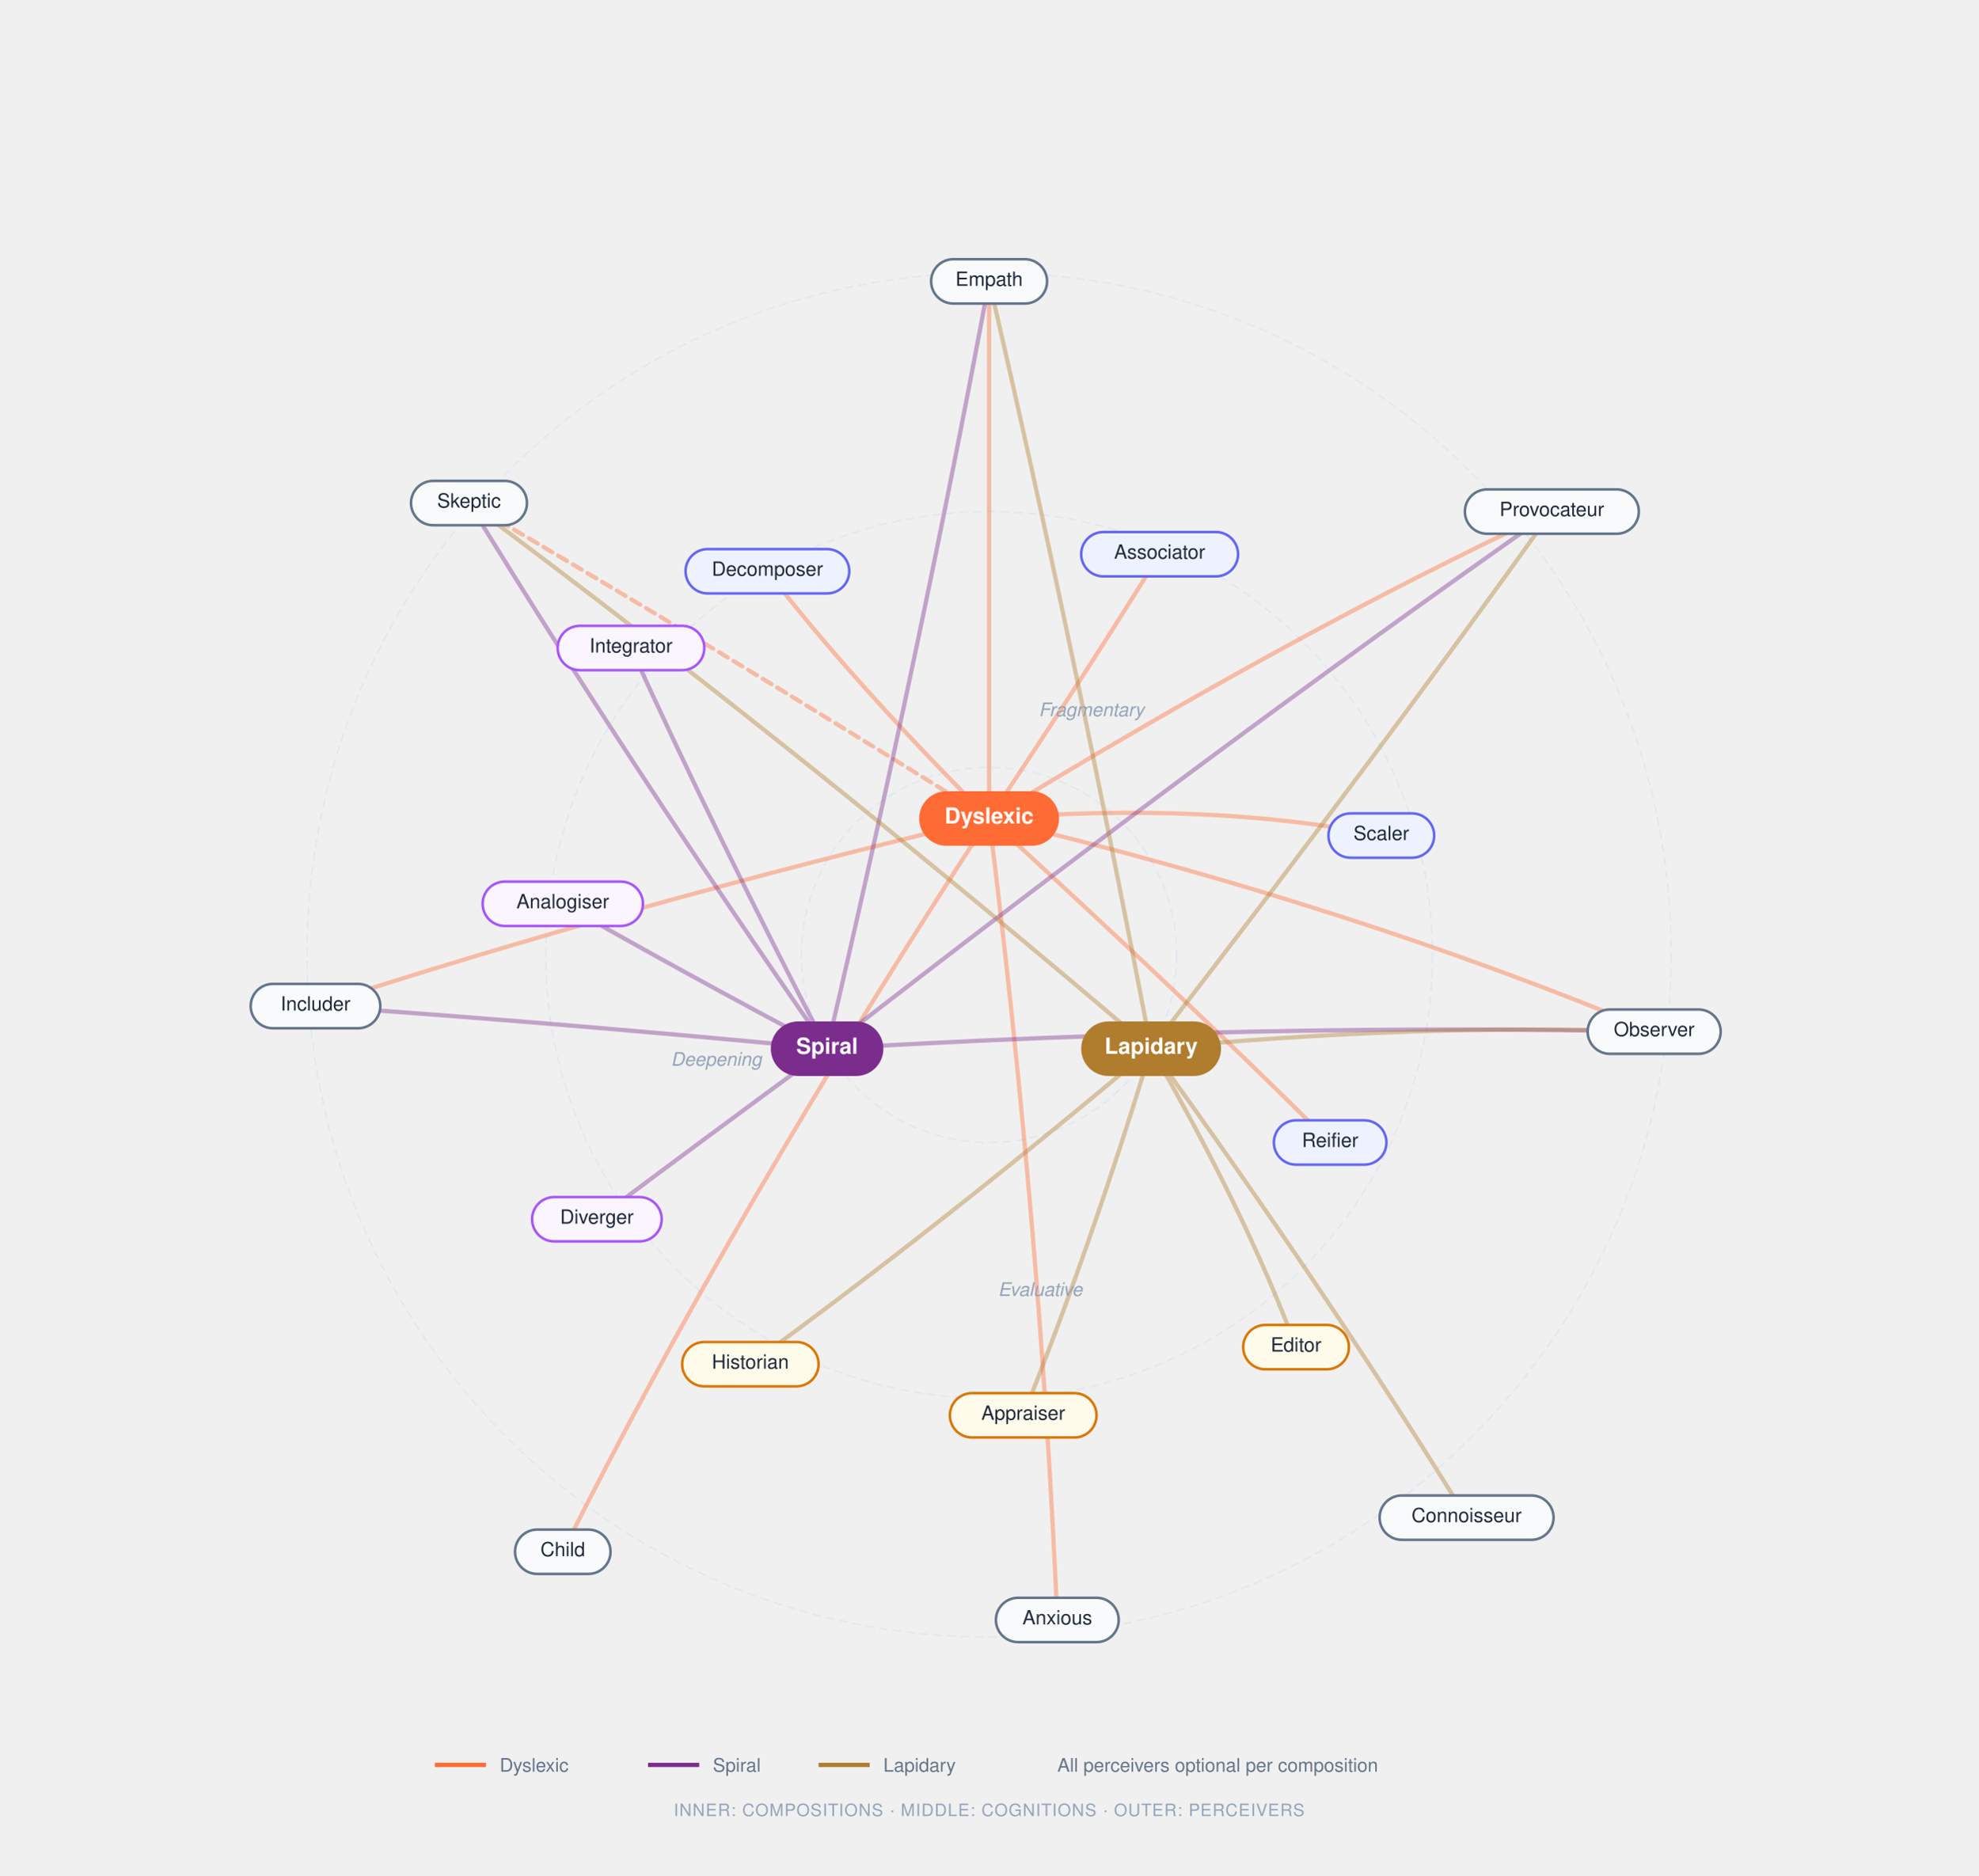
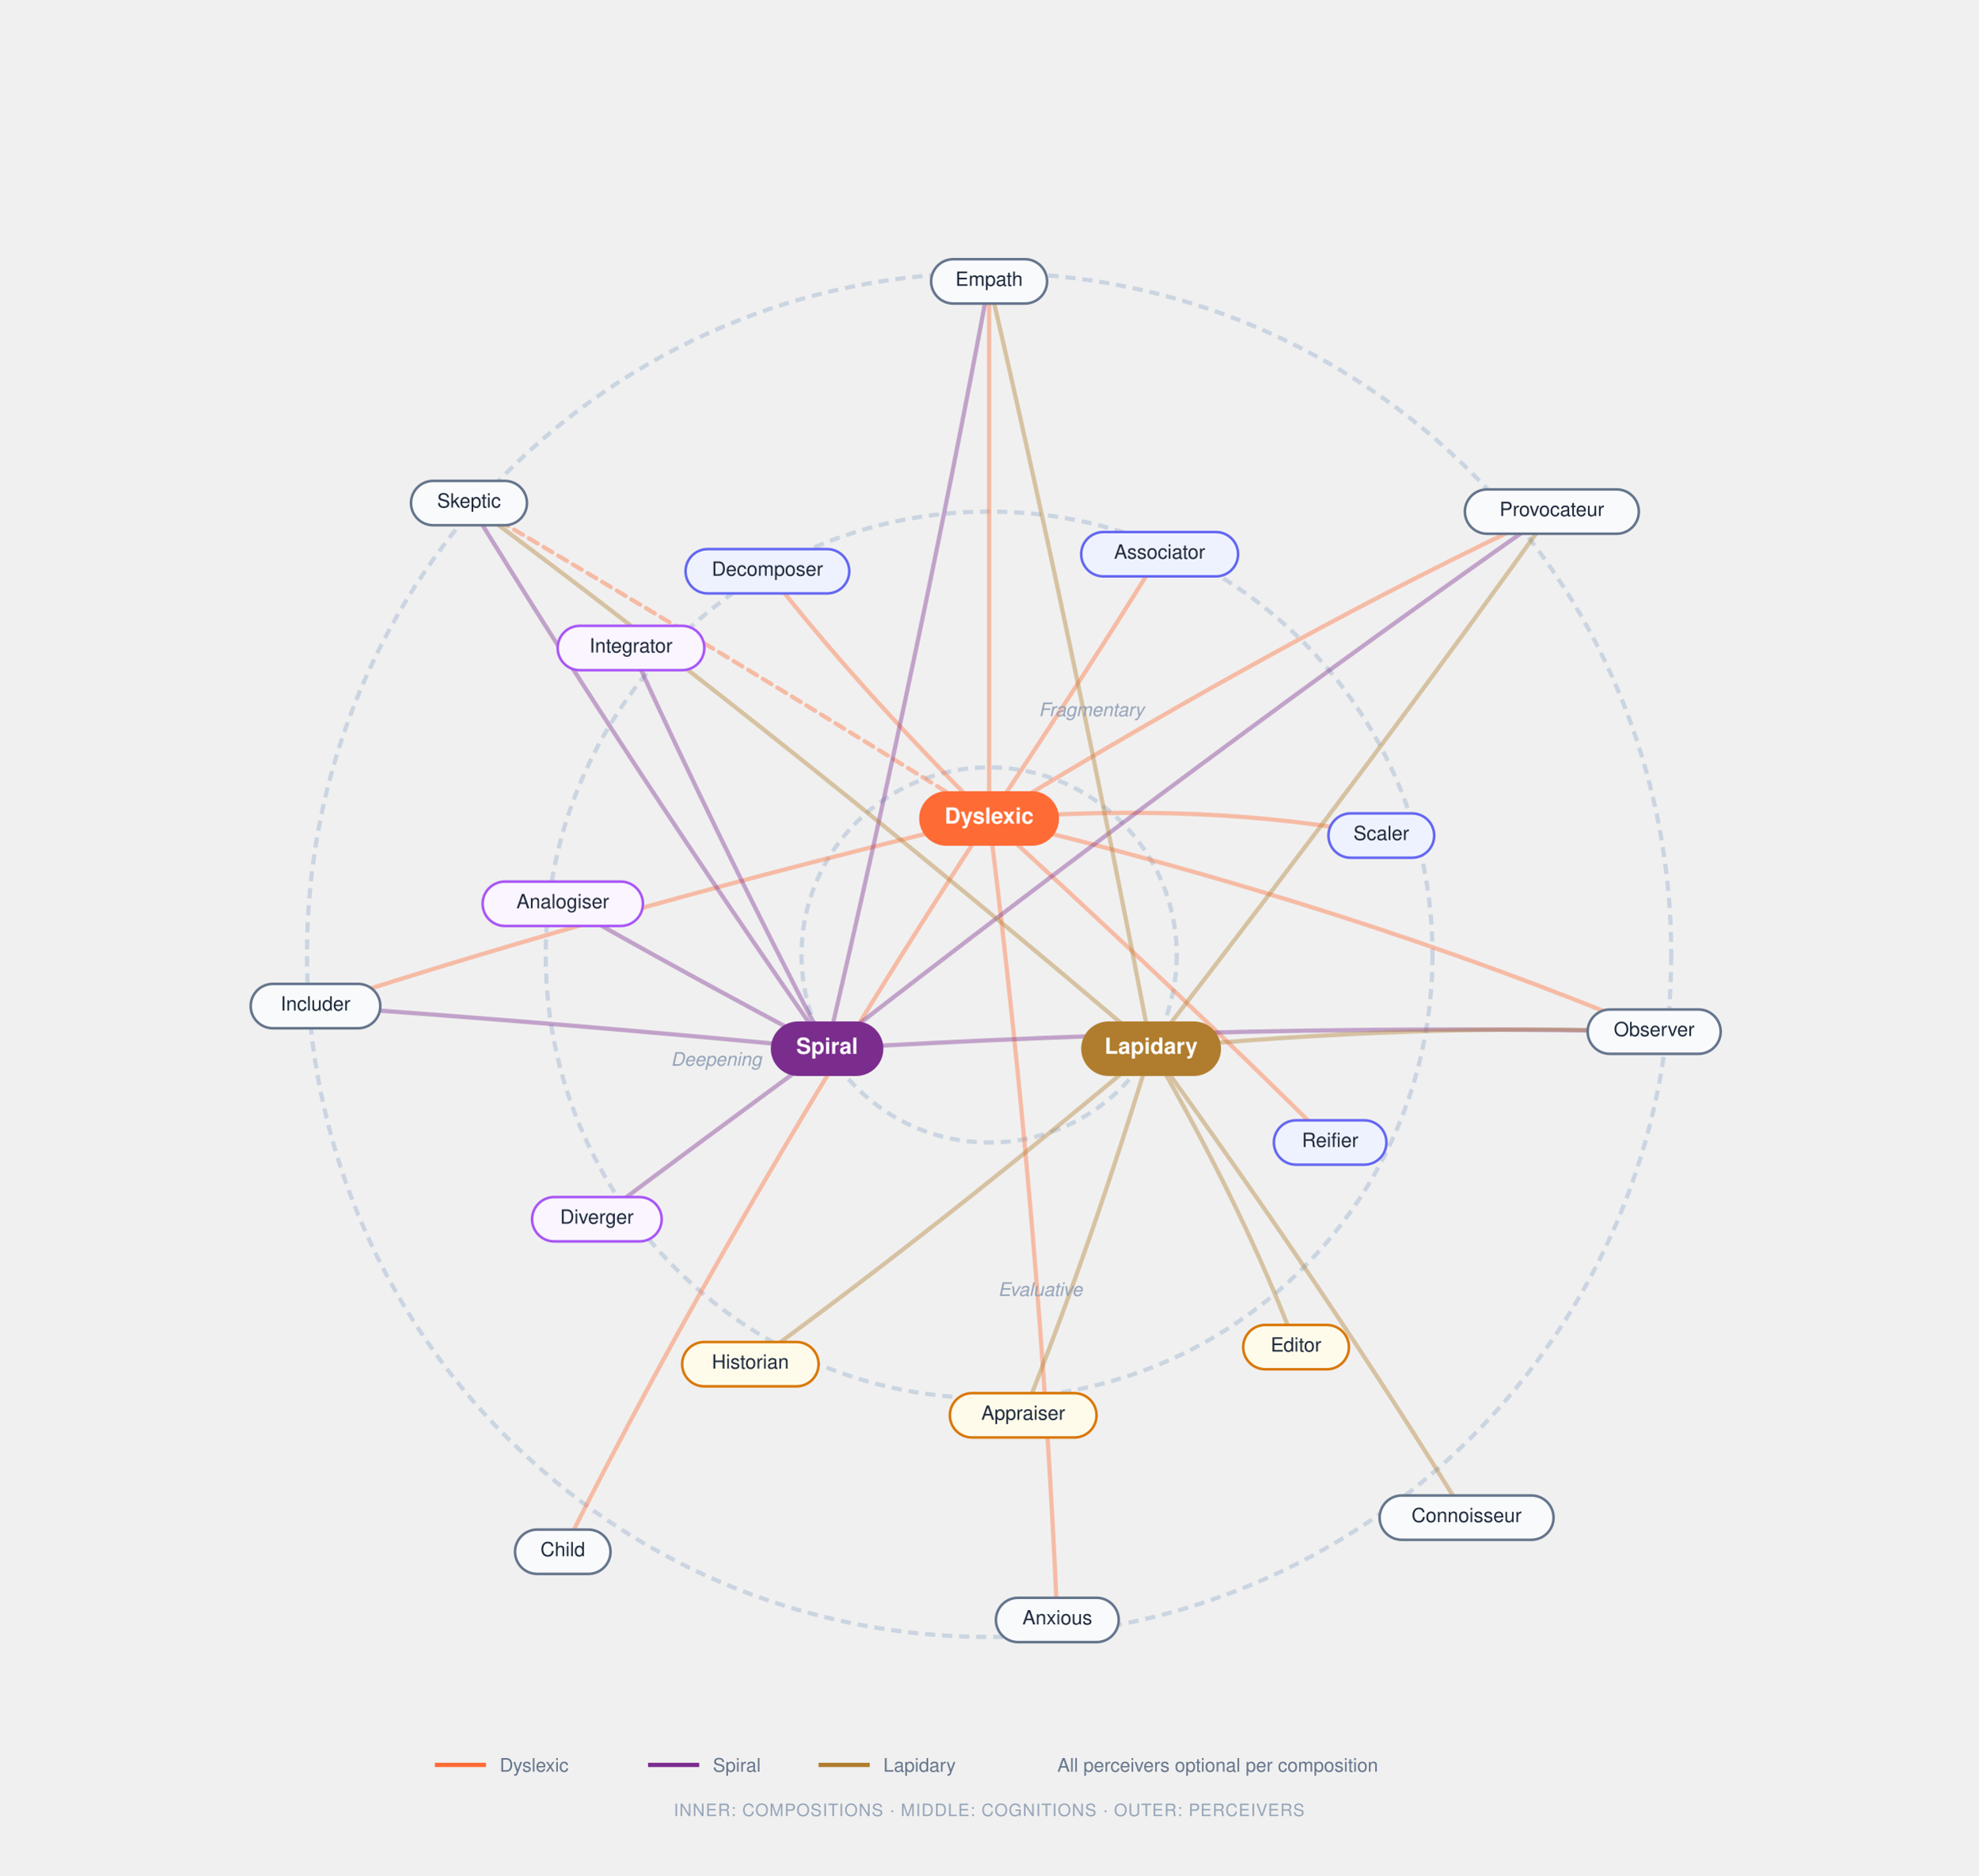
<svg xmlns="http://www.w3.org/2000/svg" viewBox="-80 -60 1160 1100">
  <style>
    text { font-family: -apple-system, 'Segoe UI', Helvetica, Arial, sans-serif; }
    .comp-text { font-size: 13px; font-weight: 600; fill: #fff; }
    .node-text { font-size: 11.5px; font-weight: 500; fill: #1e293b; }
    .group-label { font-size: 11px; font-style: italic; fill: #94a3b8; }
    .legend-text { font-size: 11px; fill: #64748b; }
    .ring-label { font-size: 10px; fill: #94a3b8; letter-spacing: 0.5px; }
  </style>
-   <circle cx="500" cy="500" r="110" fill="none" stroke="#e2e8f0" stroke-width="1" stroke-dasharray="5 3" />
-   <circle cx="500" cy="500" r="260" fill="none" stroke="#e2e8f0" stroke-width="1" stroke-dasharray="5 3" />
-   <circle cx="500" cy="500" r="400" fill="none" stroke="#e2e8f0" stroke-width="1" stroke-dasharray="5 3" />
+   <circle cx="500" cy="500" r="110" fill="none" stroke="#cbd5e1" stroke-width="2.5" stroke-dasharray="6 4" />
+   <circle cx="500" cy="500" r="260" fill="none" stroke="#cbd5e1" stroke-width="2.5" stroke-dasharray="6 4" />
+   <circle cx="500" cy="500" r="400" fill="none" stroke="#cbd5e1" stroke-width="2.5" stroke-dasharray="6 4" />
  <g fill="none" stroke-width="2.5" stroke-linecap="round">
    <g stroke="#ff6b35" opacity="0.4">
      <path d="M500,420 Q420,340 370,275" />
      <path d="M500,420 Q560,330 600,265" />
      <path d="M500,420 Q630,410 730,430" />
      <path d="M500,420 Q620,530 700,610" />
      <path d="M500,420 Q500,260 500,105" />
      <path d="M500,420 Q680,310 830,240" />
      <path d="M500,420 Q710,470 890,545" />
      <path d="M500,420 Q530,660 540,890" />
      <path d="M500,420 Q350,650 250,850" />
      <path d="M500,420 Q290,470 105,530" />
      <path d="M500,420 Q340,320 195,235" stroke-dasharray="6 4" />
    </g>
    <g stroke="#7b2d8e" opacity="0.4">
      <path d="M405,555 Q330,610 270,655" />
      <path d="M405,555 Q320,510 250,470" />
      <path d="M405,555 Q340,430 290,320" />
      <path d="M405,555 Q460,320 500,105" />
      <path d="M405,555 Q630,380 830,240" />
      <path d="M405,555 Q660,540 890,545" />
      <path d="M405,555 Q290,390 195,235" />
      <path d="M405,555 Q250,540 105,530" />
    </g>
    <g stroke="#b07d2e" opacity="0.4">
      <path d="M595,555 Q650,650 680,730" />
      <path d="M595,555 Q560,670 520,770" />
      <path d="M595,555 Q470,660 360,740" />
      <path d="M595,555 Q550,320 500,105" />
      <path d="M595,555 Q700,700 780,830" />
      <path d="M595,555 Q730,380 830,240" />
      <path d="M595,555 Q750,540 890,545" />
      <path d="M595,555 Q390,380 195,235" />
    </g>
  </g>
  <text class="group-label" x="560" y="360" text-anchor="middle">Fragmentary</text>
  <text class="group-label" x="340" y="565" text-anchor="middle">Deepening</text>
  <text class="group-label" x="530" y="700" text-anchor="middle">Evaluative</text>
  <g>
    <rect x="466" y="92" width="68" height="26" rx="13" fill="#f8fafc" stroke="#64748b" stroke-width="1.5" />
    <text class="node-text" x="500" y="105" text-anchor="middle" dominant-baseline="central">Empath</text>
    <rect x="779" y="227" width="102" height="26" rx="13" fill="#f8fafc" stroke="#64748b" stroke-width="1.5" />
    <text class="node-text" x="830" y="240" text-anchor="middle" dominant-baseline="central">Provocateur</text>
    <rect x="851" y="532" width="78" height="26" rx="13" fill="#f8fafc" stroke="#64748b" stroke-width="1.5" />
    <text class="node-text" x="890" y="545" text-anchor="middle" dominant-baseline="central">Observer</text>
    <rect x="729" y="817" width="102" height="26" rx="13" fill="#f8fafc" stroke="#64748b" stroke-width="1.5" />
    <text class="node-text" x="780" y="830" text-anchor="middle" dominant-baseline="central">Connoisseur</text>
    <rect x="504" y="877" width="72" height="26" rx="13" fill="#f8fafc" stroke="#64748b" stroke-width="1.5" />
    <text class="node-text" x="540" y="890" text-anchor="middle" dominant-baseline="central">Anxious</text>
    <rect x="222" y="837" width="56" height="26" rx="13" fill="#f8fafc" stroke="#64748b" stroke-width="1.5" />
    <text class="node-text" x="250" y="850" text-anchor="middle" dominant-baseline="central">Child</text>
    <rect x="67" y="517" width="76" height="26" rx="13" fill="#f8fafc" stroke="#64748b" stroke-width="1.5" />
    <text class="node-text" x="105" y="530" text-anchor="middle" dominant-baseline="central">Includer</text>
    <rect x="161" y="222" width="68" height="26" rx="13" fill="#f8fafc" stroke="#64748b" stroke-width="1.5" />
    <text class="node-text" x="195" y="235" text-anchor="middle" dominant-baseline="central">Skeptic</text>
  </g>
  <g>
    <rect x="322" y="262" width="96" height="26" rx="13" fill="#eef2ff" stroke="#6366f1" stroke-width="1.5" />
    <text class="node-text" x="370" y="275" text-anchor="middle" dominant-baseline="central">Decomposer</text>
    <rect x="554" y="252" width="92" height="26" rx="13" fill="#eef2ff" stroke="#6366f1" stroke-width="1.5" />
    <text class="node-text" x="600" y="265" text-anchor="middle" dominant-baseline="central">Associator</text>
    <rect x="699" y="417" width="62" height="26" rx="13" fill="#eef2ff" stroke="#6366f1" stroke-width="1.5" />
    <text class="node-text" x="730" y="430" text-anchor="middle" dominant-baseline="central">Scaler</text>
    <rect x="667" y="597" width="66" height="26" rx="13" fill="#eef2ff" stroke="#6366f1" stroke-width="1.5" />
    <text class="node-text" x="700" y="610" text-anchor="middle" dominant-baseline="central">Reifier</text>
  </g>
  <g>
    <rect x="232" y="642" width="76" height="26" rx="13" fill="#faf5ff" stroke="#a855f7" stroke-width="1.5" />
    <text class="node-text" x="270" y="655" text-anchor="middle" dominant-baseline="central">Diverger</text>
    <rect x="203" y="457" width="94" height="26" rx="13" fill="#faf5ff" stroke="#a855f7" stroke-width="1.5" />
    <text class="node-text" x="250" y="470" text-anchor="middle" dominant-baseline="central">Analogiser</text>
    <rect x="247" y="307" width="86" height="26" rx="13" fill="#faf5ff" stroke="#a855f7" stroke-width="1.5" />
    <text class="node-text" x="290" y="320" text-anchor="middle" dominant-baseline="central">Integrator</text>
  </g>
  <g>
    <rect x="649" y="717" width="62" height="26" rx="13" fill="#fffbeb" stroke="#d97706" stroke-width="1.5" />
    <text class="node-text" x="680" y="730" text-anchor="middle" dominant-baseline="central">Editor</text>
    <rect x="477" y="757" width="86" height="26" rx="13" fill="#fffbeb" stroke="#d97706" stroke-width="1.5" />
    <text class="node-text" x="520" y="770" text-anchor="middle" dominant-baseline="central">Appraiser</text>
    <rect x="320" y="727" width="80" height="26" rx="13" fill="#fffbeb" stroke="#d97706" stroke-width="1.5" />
    <text class="node-text" x="360" y="740" text-anchor="middle" dominant-baseline="central">Historian</text>
  </g>
  <g>
    <rect x="459" y="404" width="82" height="32" rx="16" fill="#ff6b35" />
    <text class="comp-text" x="500" y="420" text-anchor="middle" dominant-baseline="central">Dyslexic</text>
    <rect x="372" y="539" width="66" height="32" rx="16" fill="#7b2d8e" />
    <text class="comp-text" x="405" y="555" text-anchor="middle" dominant-baseline="central">Spiral</text>
    <rect x="554" y="539" width="82" height="32" rx="16" fill="#b07d2e" />
    <text class="comp-text" x="595" y="555" text-anchor="middle" dominant-baseline="central">Lapidary</text>
  </g>
  <g>
    <line x1="175" y1="975" x2="205" y2="975" stroke="#ff6b35" stroke-width="2.5" />
    <text class="legend-text" x="213" y="979">Dyslexic</text>
    <line x1="300" y1="975" x2="330" y2="975" stroke="#7b2d8e" stroke-width="2.5" />
    <text class="legend-text" x="338" y="979">Spiral</text>
    <line x1="400" y1="975" x2="430" y2="975" stroke="#b07d2e" stroke-width="2.5" />
    <text class="legend-text" x="438" y="979">Lapidary</text>
    <text class="legend-text" x="540" y="979">All perceivers optional per composition</text>
    <text class="ring-label" x="500" y="1005" text-anchor="middle">INNER: COMPOSITIONS · MIDDLE: COGNITIONS · OUTER: PERCEIVERS</text>
  </g>
</svg>
